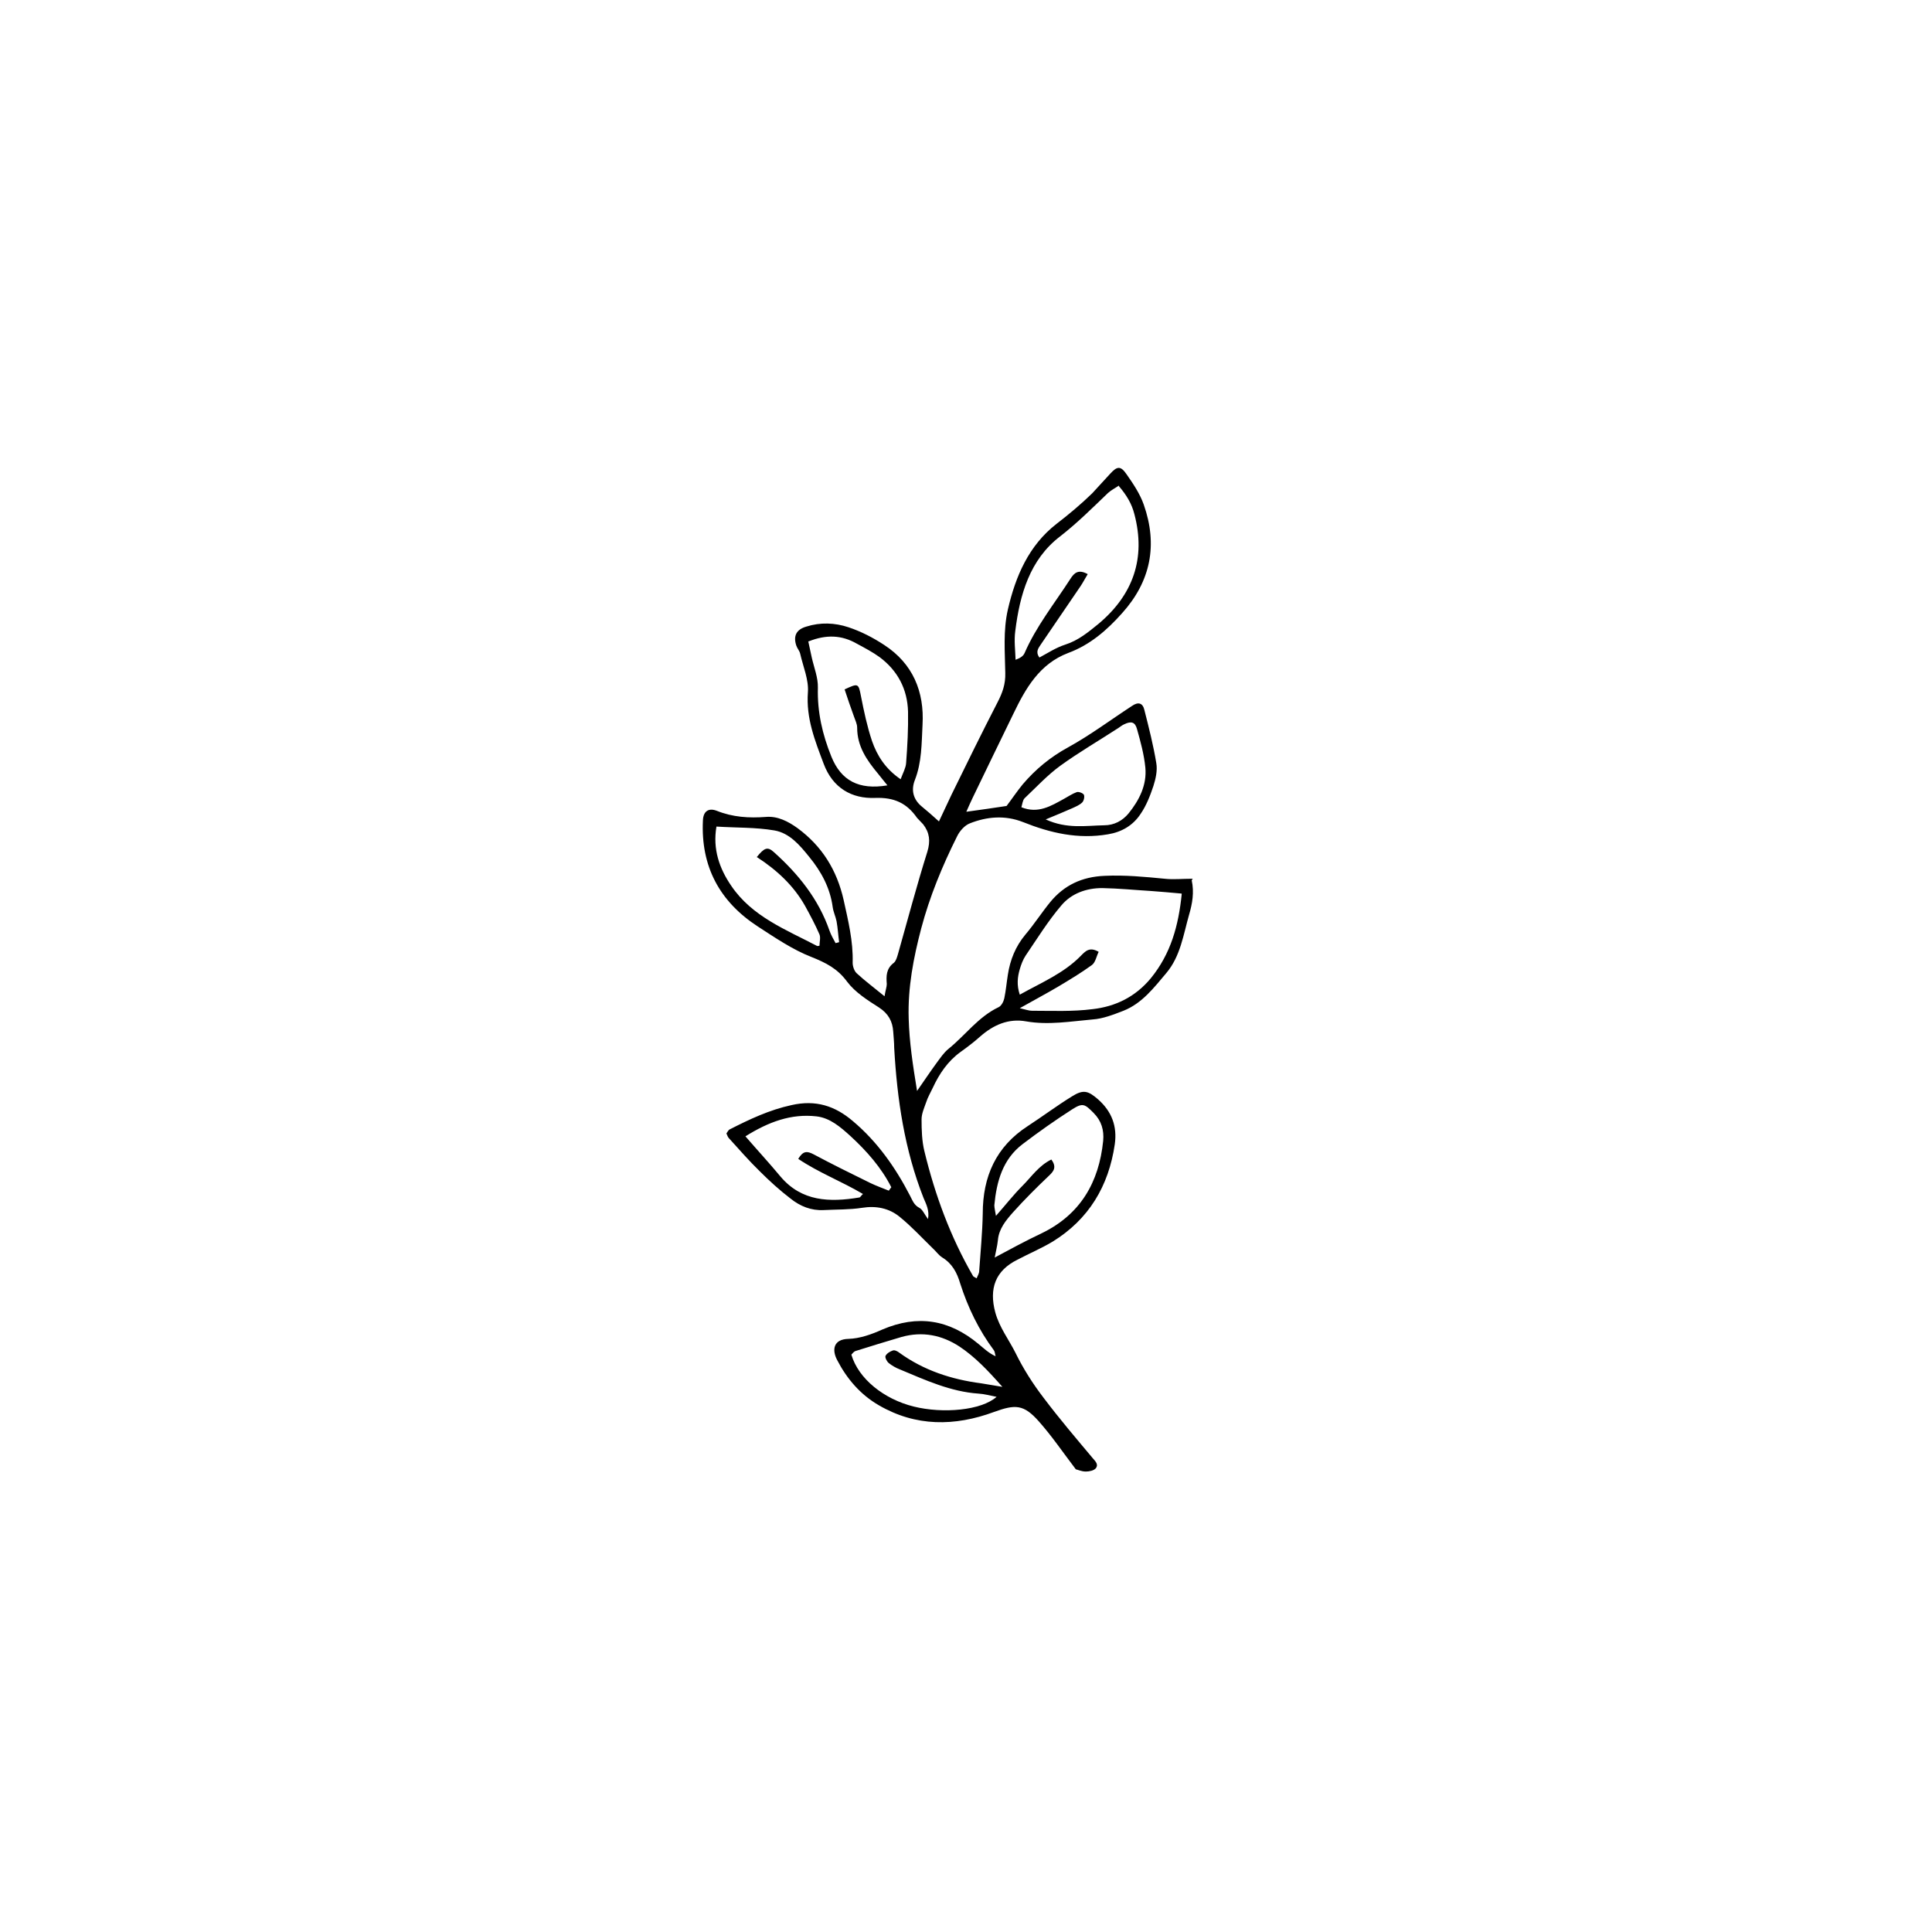
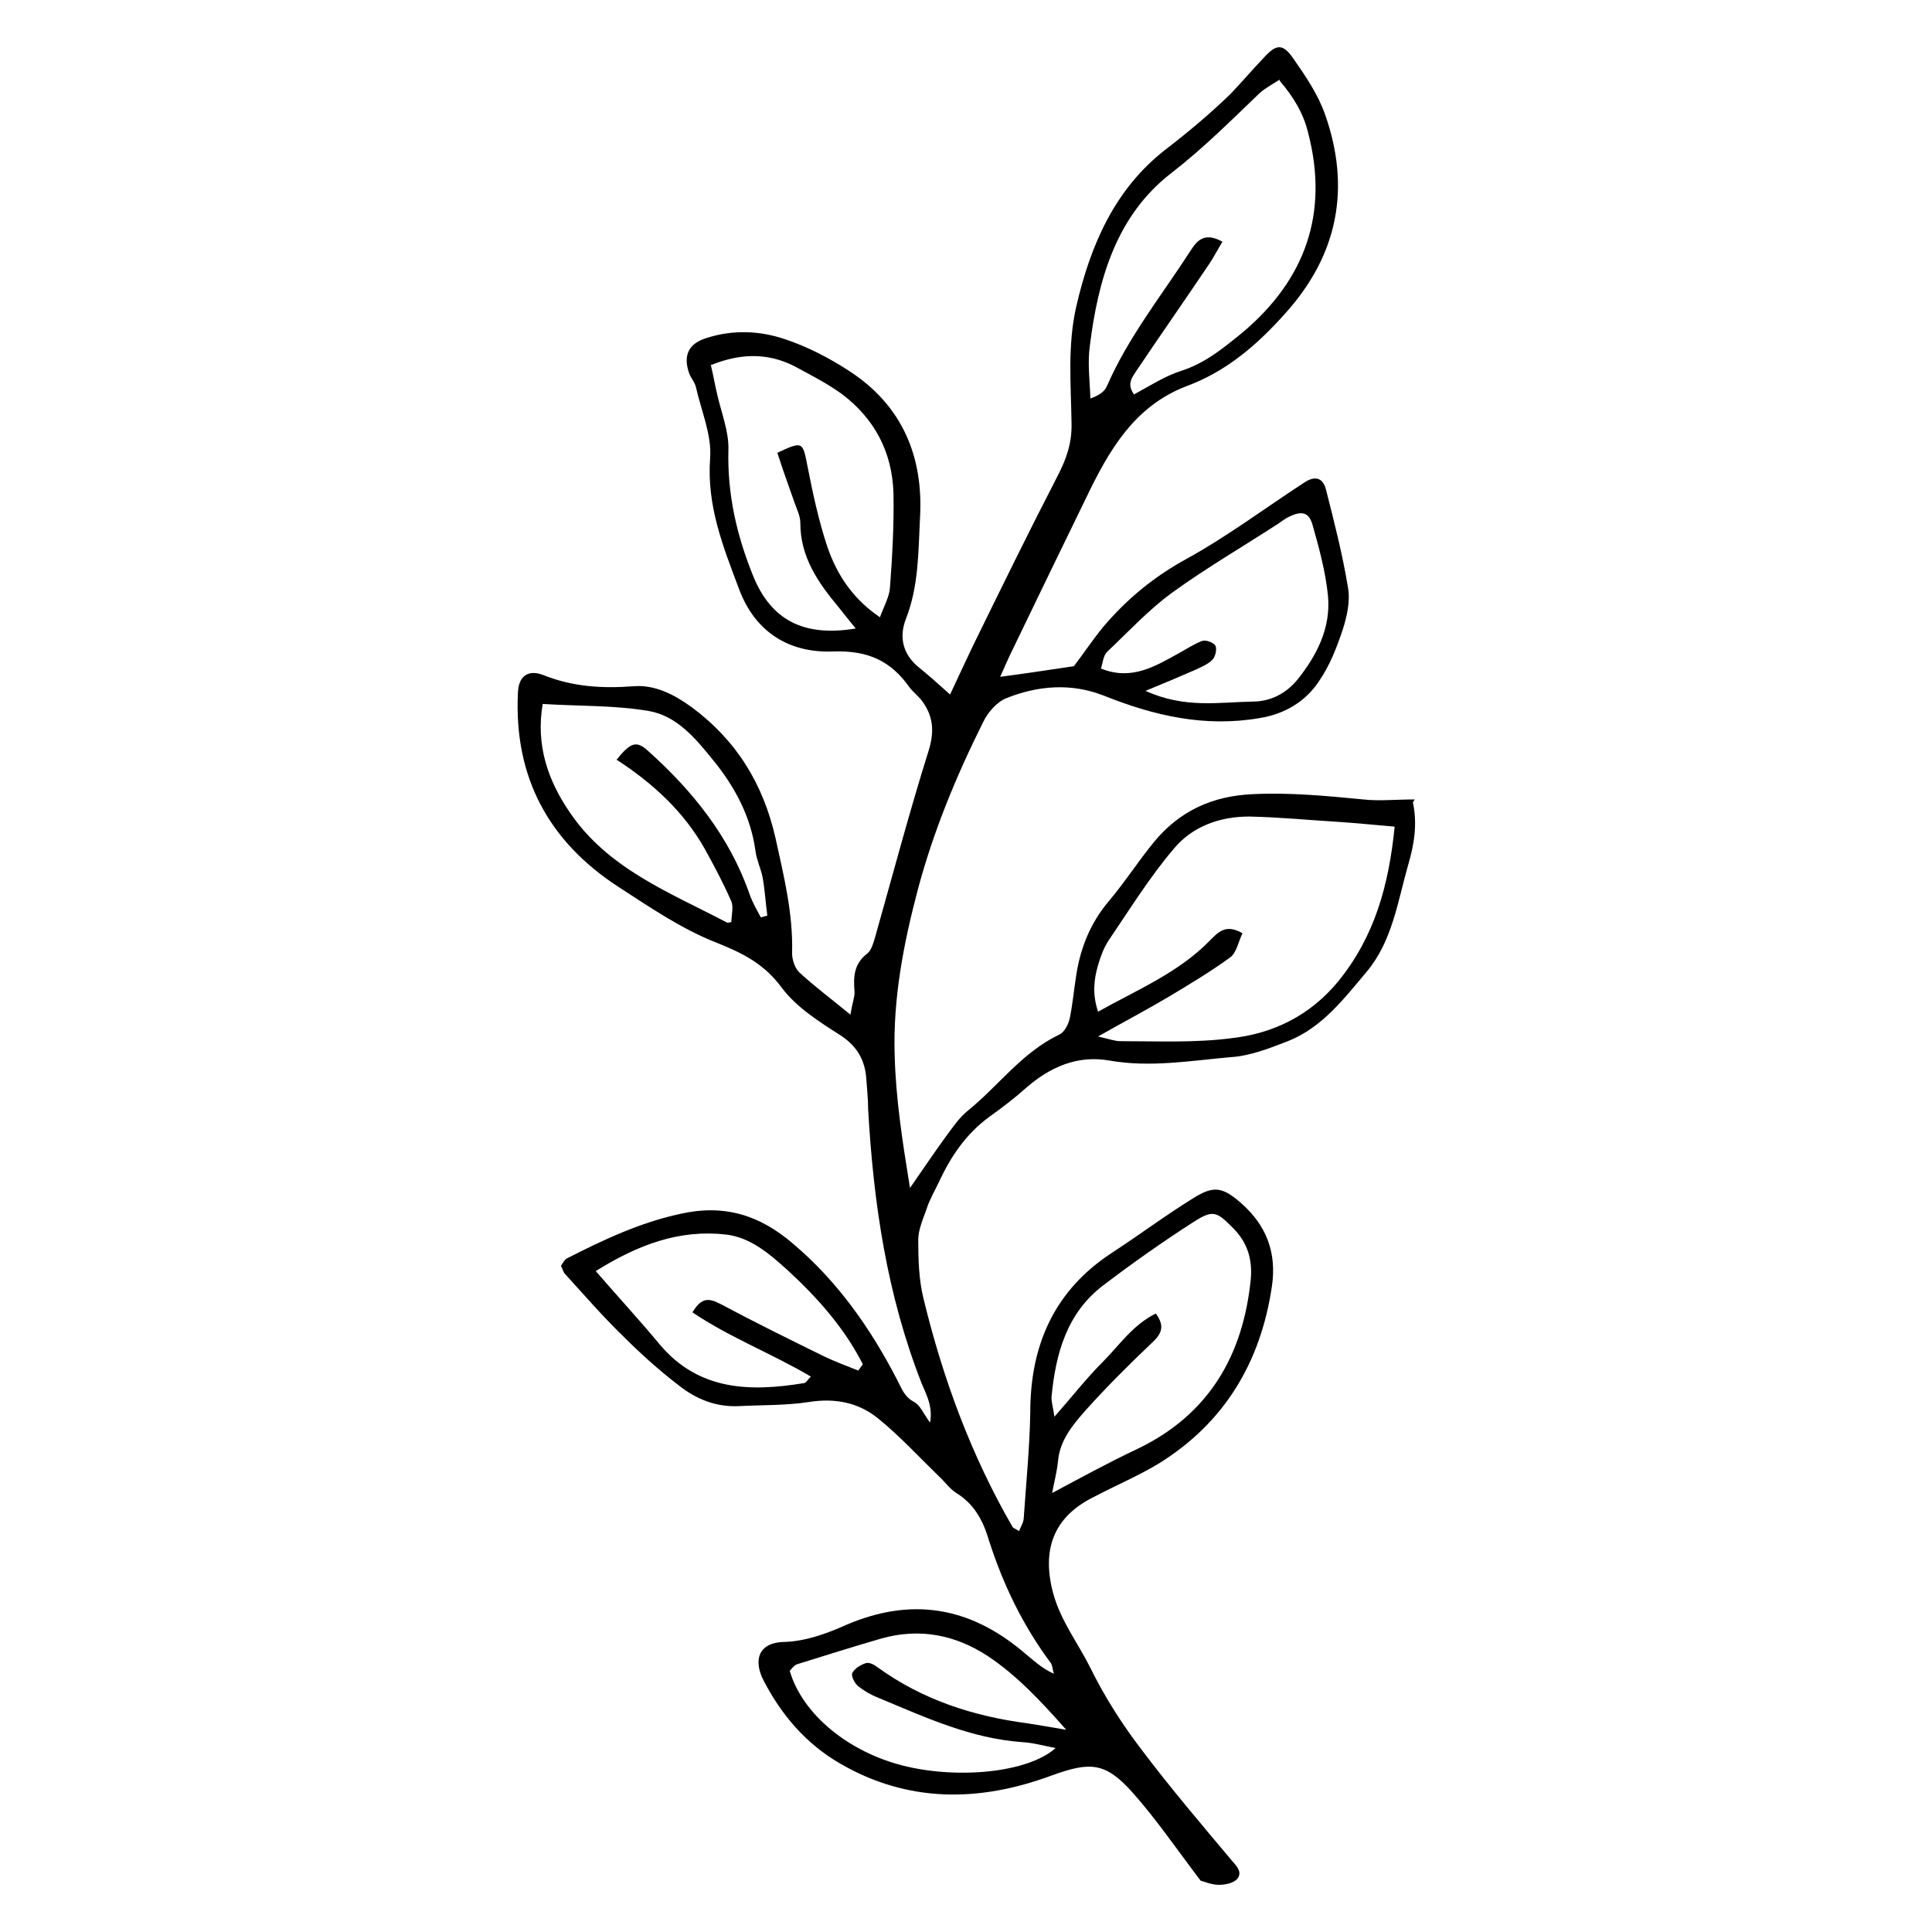
- <svg xmlns="http://www.w3.org/2000/svg" id="a" width="600" height="600" viewBox="0 0 600 600">
+ <svg xmlns="http://www.w3.org/2000/svg" id="a" width="600" height="600" viewBox="210.2 137.3 168.2 327.7">
  <path d="m370.1,273.4c.8,3.7.2,7.2-.8,10.6-1.8,6.3-2.7,13-7.1,18.2-3.8,4.5-7.5,9.4-13.3,11.7-3.1,1.2-6.4,2.5-9.6,2.7-6.8.6-13.7,1.8-20.6.6-5.5-1-10.2,1.1-14.3,4.7-1.9,1.7-4,3.3-6.1,4.8-4,2.9-6.6,6.8-8.6,11.1-.7,1.5-1.6,3-2.1,4.6-.6,1.7-1.4,3.5-1.4,5.2,0,3.3.1,6.8.9,10,3.3,13.6,8.1,26.6,15.1,38.7.1.2.5.3,1.1.7.3-.8.8-1.5.8-2.3.4-5.9,1-11.9,1.1-17.8,0-11.5,4.1-20.8,14-27.2,4.6-3,9-6.3,13.7-9.2,3.5-2.2,5-1.8,8.1.9,4.3,3.8,6,8.4,5.2,14-1.9,13-8.1,23.3-19.3,30.2-3.5,2.1-7.3,3.7-10.9,5.6-6.9,3.4-8.9,9-6.9,16.4,1.3,4.7,4.2,8.4,6.3,12.6,2.4,4.9,5.4,9.6,8.7,13.9,4.9,6.5,10.1,12.6,15.3,18.8.9,1,1.8,2,.9,3.1-.6.7-2,1-3.1,1-1.3,0-2.6-.6-3.1-.7-4.1-5.4-7.5-10.4-11.5-14.9-4.7-5.3-7.3-5.3-13.9-2.9-12.2,4.5-24.3,4.6-35.8-2.1-5.7-3.3-9.9-8.2-12.9-14-1.7-3.2-1.2-6.5,3.5-6.6,3.5-.1,7.2-1.4,10.5-2.9,11-4.7,20.8-3.1,29.9,4.5,1.6,1.3,3.1,2.8,5.3,3.8-.2-.6-.2-1.3-.5-1.8-4.7-6.3-8.1-13.3-10.5-20.8-1-3.4-2.5-6.2-5.6-8.1-1.1-.7-1.9-1.9-2.9-2.8-3.4-3.3-6.6-6.8-10.3-9.8-3.3-2.7-7.3-3.5-11.7-2.8-3.9.6-7.9.5-11.9.7-3.9.2-7.3-1.2-10.2-3.5-3.4-2.6-6.6-5.5-9.6-8.5-3.4-3.3-6.5-6.9-9.7-10.4-.3-.3-.4-.8-.7-1.4.3-.4.6-1.1,1.1-1.3,6.1-3.1,12.2-6,19.1-7.5,7.5-1.7,13.5.2,19.1,5,7.6,6.4,13.2,14.4,17.7,23.1.8,1.5,1.2,2.9,2.9,3.8,1,.5,1.6,2,2.7,3.5.5-2.7-.6-4.7-1.4-6.6-5.9-15-8.2-30.6-9.1-46.6,0-1.7-.2-3.4-.3-5-.2-3.2-1.5-5.6-4.4-7.5-3.6-2.3-7.4-4.7-9.9-8-3-4.1-6.6-5.9-11.1-7.7-5.9-2.3-11.3-6-16.7-9.5-11.8-7.7-17.7-18.6-17-32.9.1-2.8,1.7-4,4.3-3,5,2,10,2.3,15.3,1.9,3.6-.3,6.9,1.4,9.8,3.5,7.6,5.6,12.2,13,14.3,22.3,1.4,6.4,3,12.8,2.8,19.5,0,1.1.5,2.6,1.3,3.3,2.5,2.3,5.3,4.4,8.6,7.1.3-1.9.7-2.9.7-3.8-.2-2.5-.2-4.8,2.2-6.6.7-.6,1-1.8,1.3-2.8,3-10.6,5.8-21.2,9.1-31.7,1-3.3.7-5.9-1.3-8.5-.6-.7-1.3-1.3-1.9-2-3.2-4.6-7.1-6.4-13-6.2-7.3.3-13.2-3.1-16-10.6-2.7-7.2-5.5-14.1-4.9-22.2.3-3.9-1.5-8-2.4-12-.2-.9-.9-1.6-1.2-2.5-1-3,0-5,3.1-5.9,4.4-1.4,8.9-1.2,13.1.2,3.9,1.3,7.6,3.2,11.1,5.5,8.9,5.8,12.5,14.5,11.9,24.8-.3,5.8-.2,11.6-2.4,17.2-1.2,3.1-.5,6,2.2,8.2,1.6,1.3,3.2,2.7,5.3,4.6,1.5-3.2,2.7-5.8,3.9-8.3,4.7-9.6,9.4-19.2,14.3-28.7,1.5-2.9,2.5-5.6,2.4-9.1-.1-6.5-.7-13.1.8-19.7,2.4-10.4,6.5-19.9,15.1-26.6,3.9-3,7.6-6.1,11.1-9.5,1.9-2,3.7-4.1,5.6-6.1,2.1-2.3,3.2-2.5,5,.1,2.1,3,4.2,6.1,5.4,9.5,4.4,12.5,2.2,23.8-6.7,33.7-4.7,5.3-10,9.9-16.8,12.4-8.9,3.4-13.2,11-17,18.9-4.2,8.6-8.4,17.3-12.6,26-.6,1.2-1.1,2.4-2,4.4,4.6-.6,8.4-1.2,12.5-1.8,1.6-2.1,3.2-4.5,5-6.7,4-4.7,8.6-8.5,14.1-11.5,6.9-3.8,13.3-8.6,19.9-12.9,1.9-1.3,3.3-.9,3.8,1.3,1.4,5.5,2.8,11,3.7,16.5.4,2.3-.2,4.9-.9,7.1-1,3-2.2,6.1-4,8.7-2.3,3.5-5.8,5.6-10.1,6.3-9.3,1.6-17.9-.4-26.4-3.8-5.6-2.2-11.2-1.7-16.5.4-1.6.6-3.2,2.4-4,4.1-4.6,9.2-8.5,18.7-11.1,28.5-2.4,9.1-4.2,18.4-3.9,28,.2,7.4,1.3,14.5,2.6,22.5,2.3-3.3,4.1-6,6-8.6,1.2-1.6,2.3-3.3,3.8-4.5,5.2-4.2,9.2-9.9,15.5-12.9.9-.4,1.6-1.8,1.8-2.8.5-2.4.7-4.8,1.1-7.3.7-4.6,2.4-8.8,5.4-12.4,2.8-3.3,5.1-6.9,7.8-10.2,4.3-5.2,9.8-7.8,16.8-8.1,6.3-.3,12.5.3,18.7.9,2.7.3,5.4,0,8.7,0Zm-3.2,4.1c-3.5-.3-6.5-.6-9.5-.8-5-.3-10-.8-15.1-.9-5,0-9.6,1.7-12.7,5.4-4.1,4.8-7.5,10.3-11.1,15.6-.8,1.2-1.4,2.8-1.8,4.2-.7,2.4-1,4.9,0,7.9,6.8-3.8,13.6-6.6,18.9-12,1.4-1.4,2.7-3,5.6-1.3-.7,1.4-1,3.3-2.1,4.1-3.3,2.4-6.8,4.5-10.3,6.6-3.7,2.2-7.5,4.2-12.1,6.8,2.1.5,2.9.8,3.8.8,6.3,0,12.6.3,18.8-.5,7.1-.8,13.3-3.8,18.1-9.6,6.2-7.6,8.6-16.3,9.6-26.2Zm-19.4-126.7c-1.2.8-2.4,1.4-3.4,2.3-4.8,4.6-9.5,9.3-14.9,13.5-9.4,7.2-12.5,18.1-13.9,29.4-.4,2.9,0,5.9.1,8.9,1.6-.6,2.4-1.2,2.8-2.1,3.6-8.3,9.3-15.4,14.2-23,1.2-1.9,2.5-3.1,5.4-1.5-.8,1.3-1.4,2.5-2.2,3.7-4.1,6.1-8.3,12.1-12.4,18.2-.7,1.1-1.7,2.2-.4,4,2.6-1.4,5.2-3.1,8-4,4.1-1.3,7.2-3.9,10.4-6.5,10.7-9,14.7-20.3,11.1-34-.8-3.2-2.4-5.9-4.8-8.7Zm-96.5,48.3c.4,1.7.7,3.4,1.1,5.1.7,3.1,2,6.3,1.9,9.4-.2,7.5,1.4,14.5,4.2,21.4,3,7.4,8.5,10.4,17.4,8.9-1.1-1.3-2-2.5-2.9-3.6-3.5-4.2-6.5-8.5-6.5-14.3,0-1.2-.6-2.3-1-3.5-1-2.8-2-5.6-2.9-8.4,4.3-2,4.3-1.9,5.1,2.2.9,4.6,1.9,9.3,3.4,13.8,1.6,4.6,4.2,8.7,8.9,11.9.7-1.9,1.6-3.5,1.7-5,.4-5.3.7-10.7.6-16-.2-7-3.2-12.7-8.8-16.9-2.2-1.6-4.7-2.9-7.1-4.2-4.7-2.7-9.5-2.9-15-.7Zm57.8,191.5c4.7-2.5,9.6-5.2,14.7-7.6,12-5.8,17.8-15.8,19.1-28.7.3-3.3-.5-6.2-3-8.7-2.7-2.7-3.3-3.2-6.6-1.1-5.3,3.4-10.4,7-15.4,10.8-6.2,4.7-8.1,11.6-8.8,19,0,.9.3,1.9.5,3.3,3-3.4,5.4-6.5,8.2-9.3,2.8-2.8,5.1-6.3,9-8.2,1.7,2.3.8,3.6-.7,5-3.9,3.7-7.7,7.5-11.2,11.4-2.2,2.5-4.4,5.1-4.7,8.7-.2,1.9-.7,3.7-1,5.4Zm-73.8-124.4c2.4-3,3.4-3.3,5.3-1.6,7.6,6.8,13.9,14.6,17.3,24.4.5,1.4,1.2,2.6,1.9,3.9.4-.1.8-.2,1.1-.3-.3-2.2-.4-4.3-.8-6.5-.3-1.5-1-2.9-1.2-4.4-.8-6-3.6-11.1-7.3-15.6-2.9-3.6-6.1-7.4-10.8-8.2-5.8-1-11.8-.8-18-1.2-1.2,7,.9,13,4.6,18.4,6.5,9.6,17,13.6,26.7,18.7.1,0,.3,0,.7-.1,0-1.1.4-2.5,0-3.5-1.3-3-2.9-6-4.5-8.9-3.5-6.2-8.6-11-14.9-15.1Zm89.8-11.7c6.6,3,12.4,1.9,18.1,1.8,3.1,0,5.7-1.4,7.6-3.7,3.3-4.1,5.7-8.8,5.2-14.2-.4-4.1-1.5-8.1-2.6-12-.6-2.2-1.8-2.5-3.9-1.5-.7.3-1.3.8-1.9,1.2-6,3.9-12.2,7.5-18,11.7-4,2.9-7.5,6.7-11.1,10.1-.6.6-.7,1.8-1,2.8,5.2,2.1,9.2-.4,13.2-2.6,1.3-.7,2.6-1.6,4-2.1.6-.2,1.9.3,2.2.8.3.6,0,1.9-.5,2.4-.8.8-2,1.3-3.1,1.8-2.5,1.1-4.9,2.1-8.3,3.5Zm-48.8,115.3c.3-.4.5-.7.8-1.1-3.1-6.1-7.6-11.2-12.7-15.9-3.1-2.8-6.3-5.6-10.5-6.1-7.9-.9-14.9,1.7-22.1,6.2,3.9,4.5,7.5,8.4,10.9,12.5,6.6,7.8,15.3,8,24.4,6.5.4,0,.6-.6,1.2-1.1-6.6-3.9-13.7-6.6-20.1-10.9,1.5-2.5,2.7-2.5,4.8-1.4,5.8,3.1,11.7,6,17.6,8.9,1.9.9,3.8,1.6,5.8,2.4Zm35.3,60.9c-4.5-5.1-8.5-9.3-13.3-12.5-5.5-3.6-11.5-4.8-18-3-4.8,1.4-9.6,2.9-14.4,4.4-.5.2-.9.8-1.2,1.1,2.2,7.5,10.1,13.8,19.3,16.1,9.2,2.3,21.1,1.2,25.8-3-2.1-.4-3.8-.9-5.6-1-8.7-.6-16.5-4.2-24.4-7.5-1.3-.5-2.5-1.2-3.5-2-.6-.5-1.2-1.7-1-2.2.4-.8,1.4-1.4,2.3-1.7.6-.2,1.5.3,2,.7,7.6,5.5,16.2,8.3,25.4,9.5,1.9.3,3.7.6,6.6,1.1Z" />
</svg>
